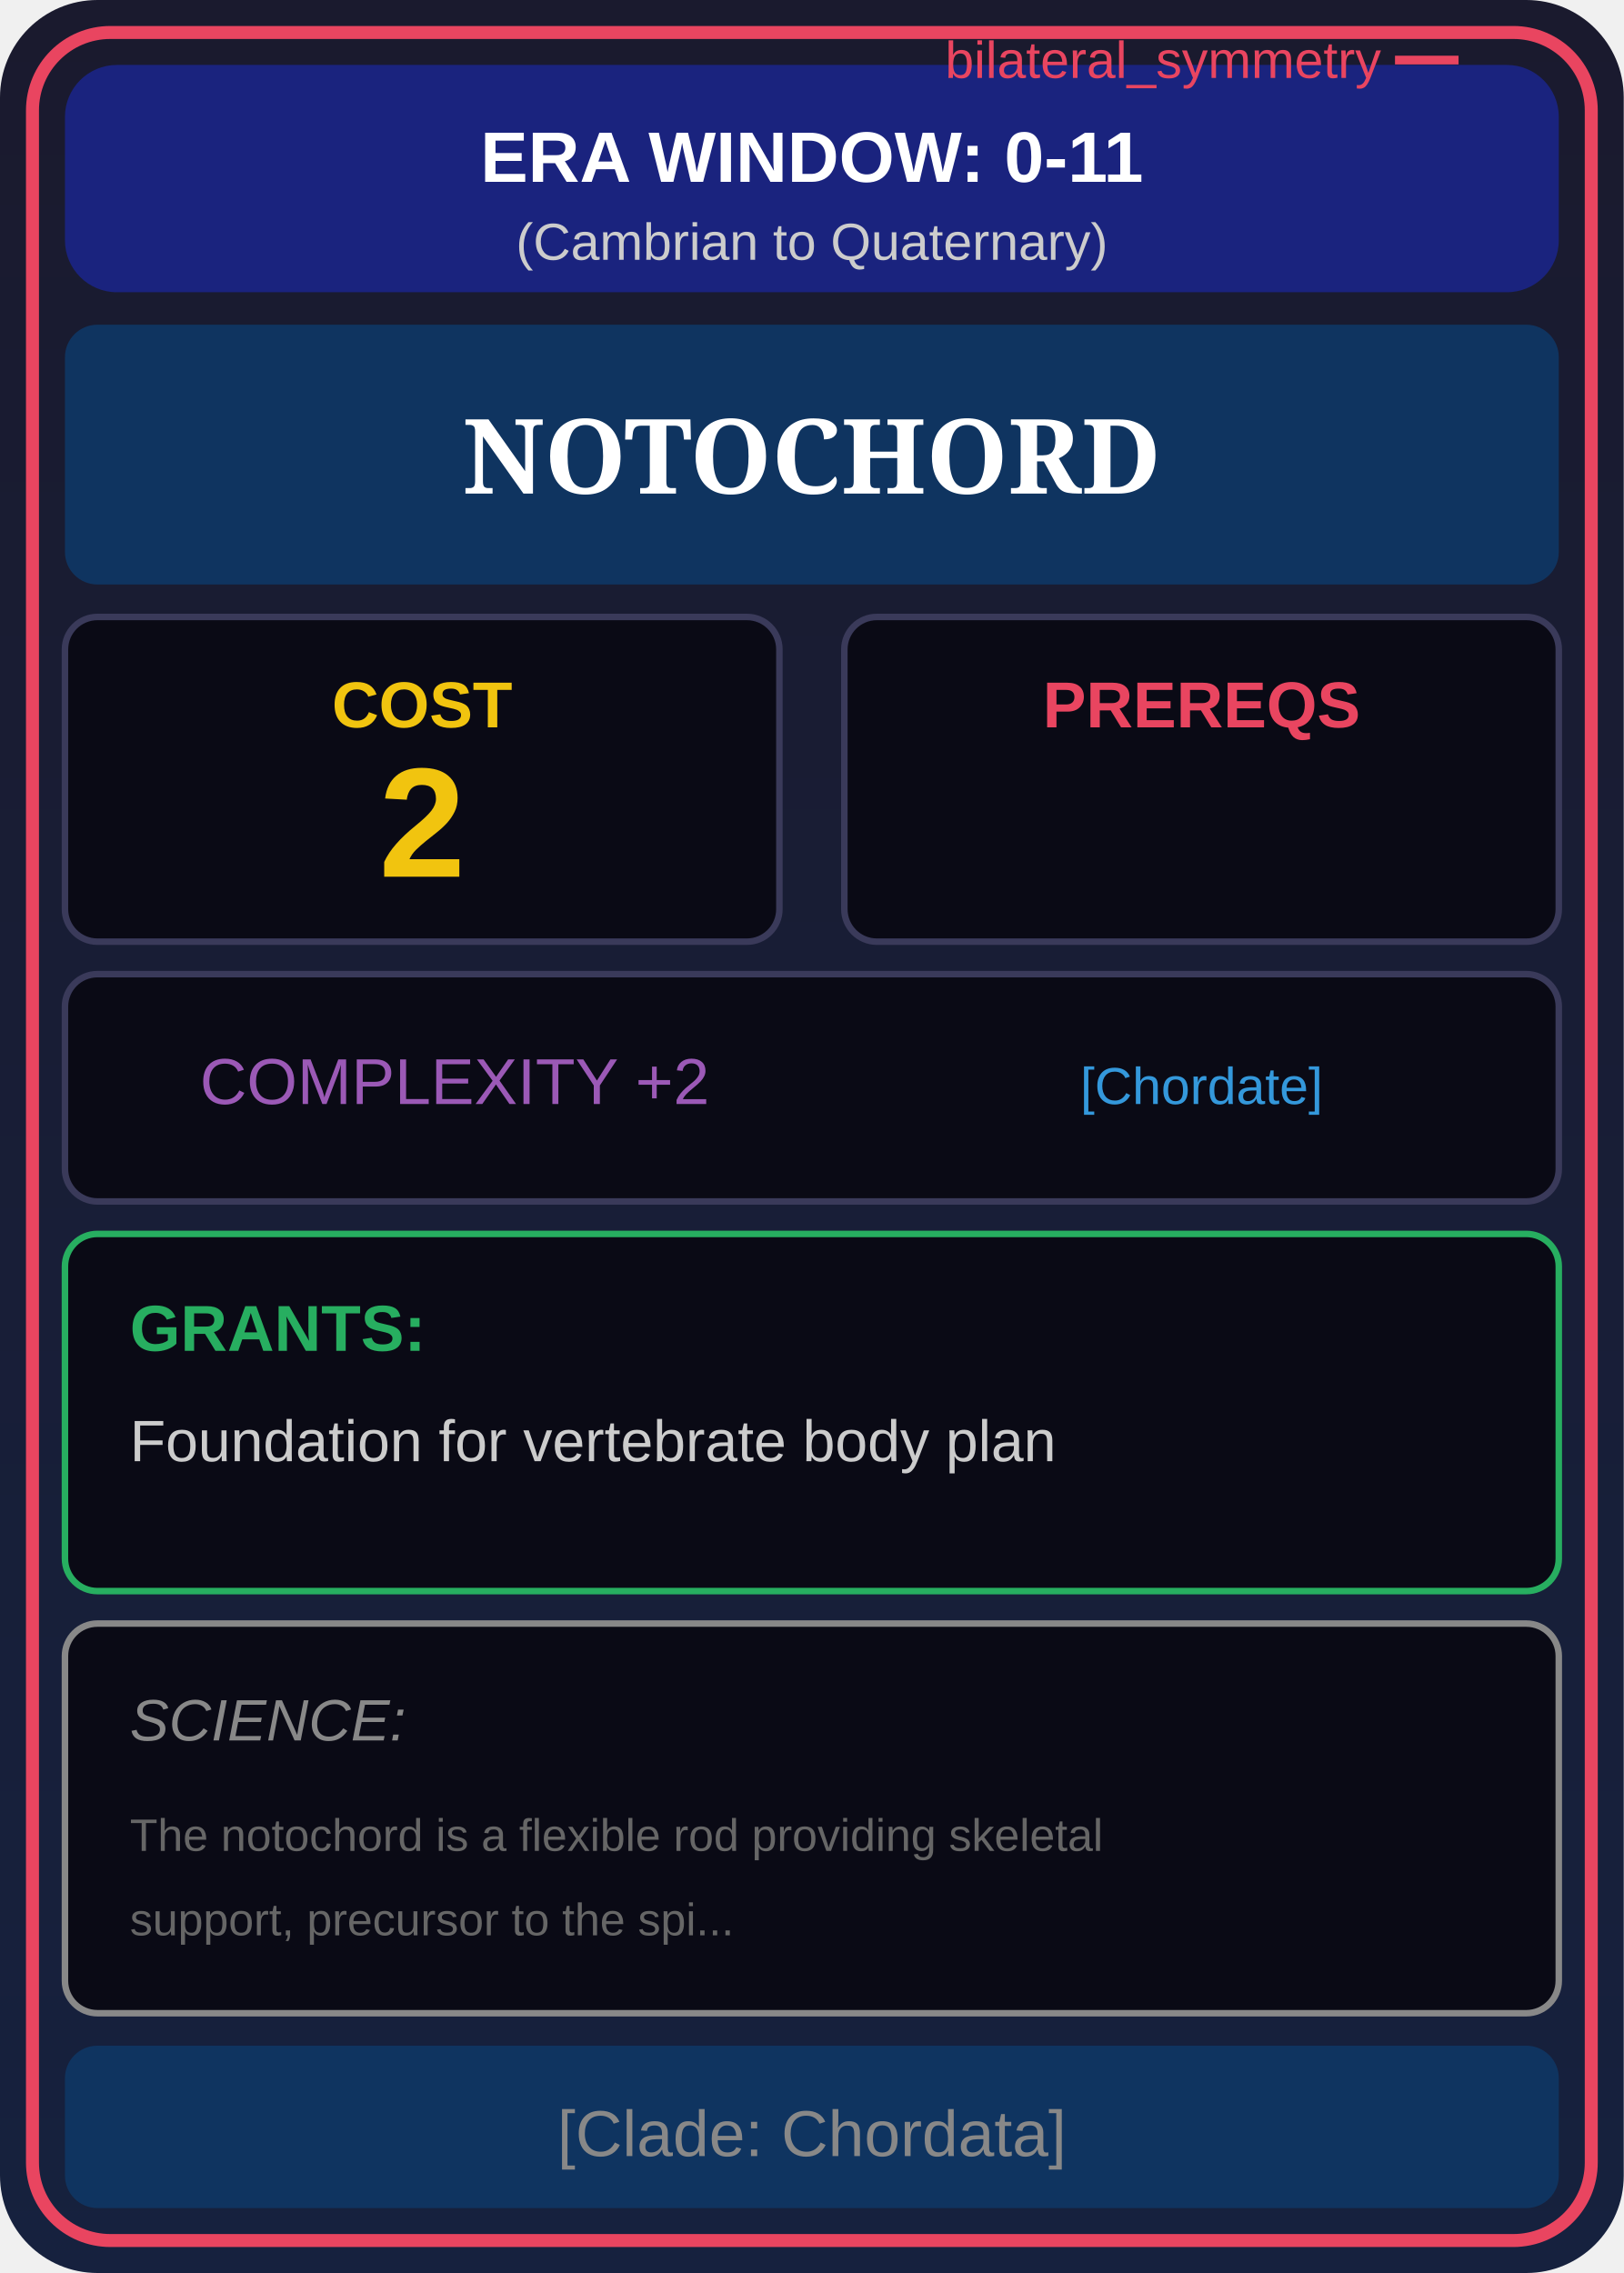
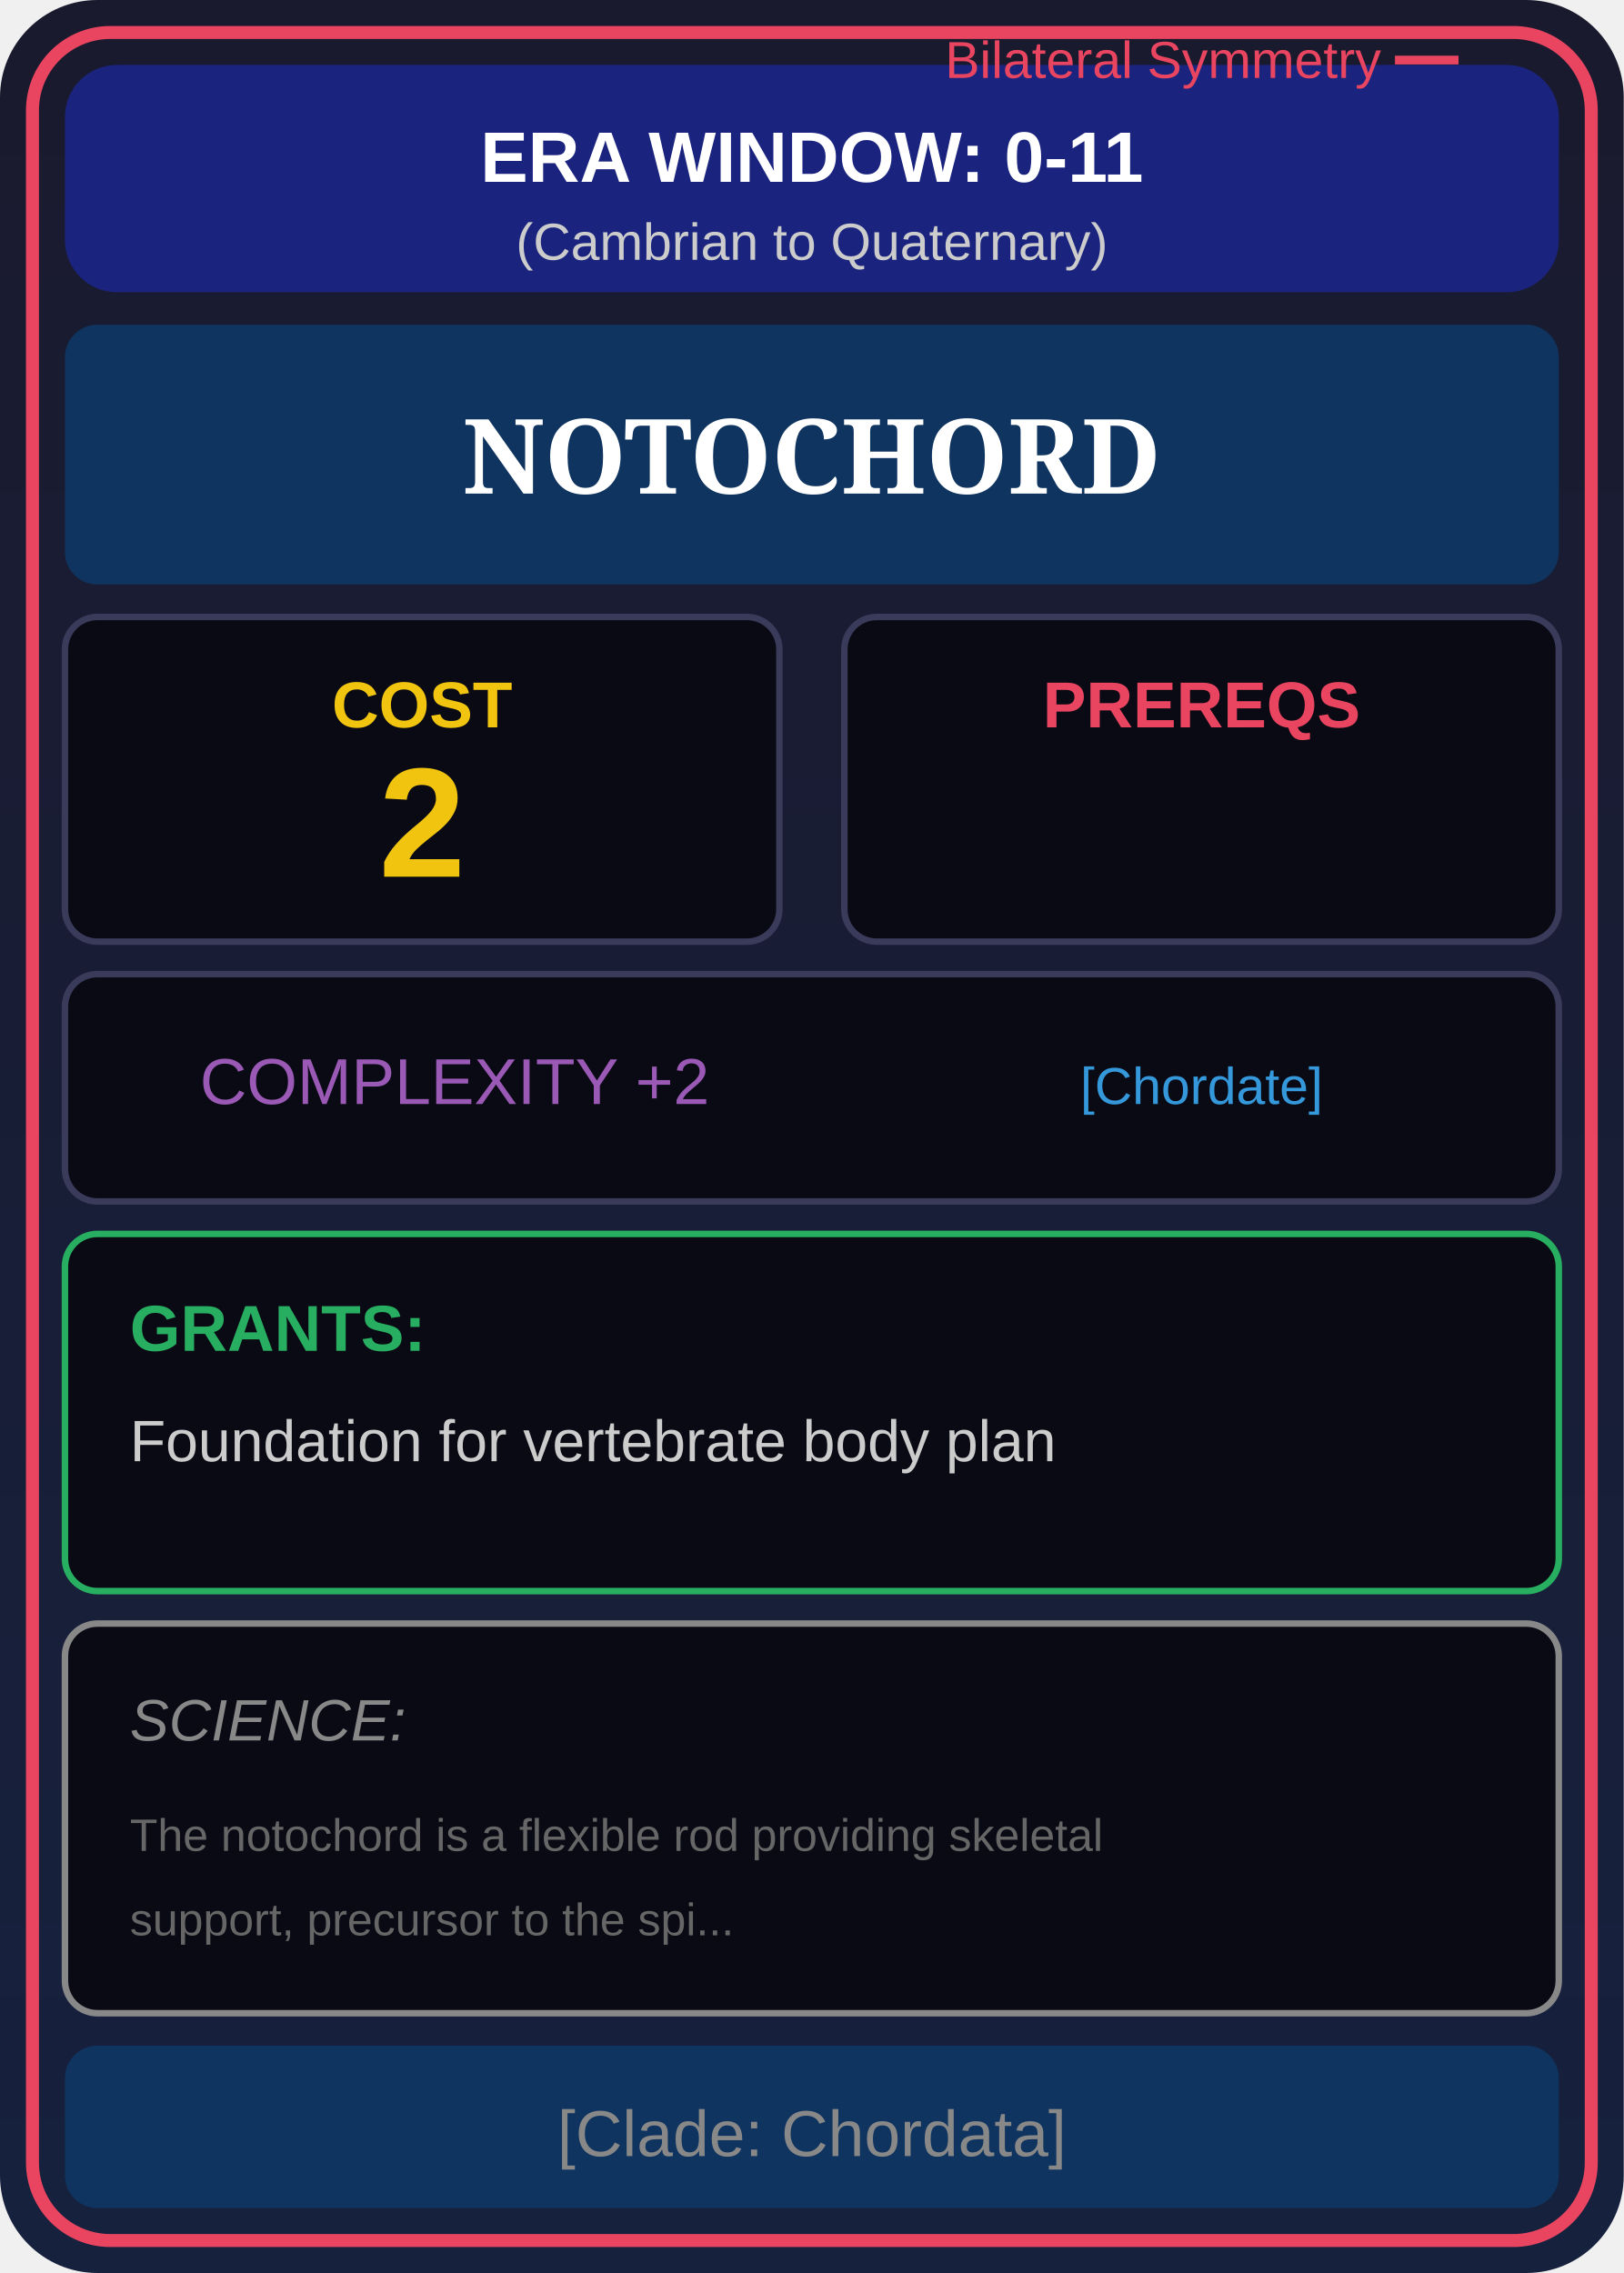
<svg xmlns="http://www.w3.org/2000/svg" viewBox="0 0 250 350" width="250" height="350">
  <defs>
    <linearGradient id="cardBg" x1="0%" y1="0%" x2="0%" y2="100%">
      <stop offset="0%" style="stop-color:#1a1a2e" />
      <stop offset="100%" style="stop-color:#16213e" />
    </linearGradient>
    <linearGradient id="eraGrad" x1="0%" y1="0%" x2="100%" y2="0%">
      <stop offset="0%" style="stop-color:#1a237e" />
      <stop offset="100%" style="stop-color:#1a237e" />
    </linearGradient>
  </defs>
  <rect width="250" height="350" fill="url(#cardBg)" rx="15" />
  <rect x="5" y="5" width="240" height="340" fill="none" stroke="#e94560" stroke-width="2" rx="12" />
  <rect x="10" y="10" width="230" height="35" fill="url(#eraGrad)" rx="8" />
  <text x="125" y="28" font-family="Arial" font-size="11" fill="#fff" text-anchor="middle" font-weight="bold">ERA WINDOW: 0-11</text>
  <text x="125" y="40" font-family="Arial" font-size="8" fill="#ccc" text-anchor="middle">(Cambrian to Quaternary)</text>
  <rect x="10" y="50" width="230" height="40" fill="#0f3460" rx="5" />
  <text x="125" y="76" font-family="Georgia" font-size="16" fill="#fff" text-anchor="middle" font-weight="bold">NOTOCHORD</text>
  <rect x="10" y="95" width="110" height="50" fill="#0a0a15" stroke="#3a3a5a" rx="5" />
  <text x="65" y="112" font-family="Arial" font-size="10" fill="#f1c40f" text-anchor="middle" font-weight="bold">COST</text>
  <text x="65" y="135" font-family="Arial" font-size="24" fill="#f1c40f" text-anchor="middle" font-weight="bold">2</text>
  <rect x="130" y="95" width="110" height="50" fill="#0a0a15" stroke="#3a3a5a" rx="5" />
  <text x="185" y="112" font-family="Arial" font-size="10" fill="#e94560" text-anchor="middle" font-weight="bold">PREREQS</text>
  <text font-family="Arial" font-size="8" text-anchor="middle">
-     <tspan x="185" dy="12" fill="#e94560">bilateral_symmetry ━━</tspan>
+     <tspan x="185" dy="12" fill="#e94560">Bilateral Symmetry ━━</tspan>
  </text>
  <rect x="10" y="150" width="230" height="35" fill="#0a0a15" stroke="#3a3a5a" rx="5" />
  <text x="70" y="170" font-family="Arial" font-size="10" fill="#9b59b6" text-anchor="middle">COMPLEXITY +2</text>
  <text x="185" y="170" font-family="Arial" font-size="8" fill="#3498db" text-anchor="middle">[Chordate]</text>
  <rect x="10" y="190" width="230" height="55" fill="#0a0a15" stroke="#27ae60" rx="5" />
  <text x="20" y="208" font-family="Arial" font-size="10" fill="#27ae60" font-weight="bold">GRANTS:</text>
  <text x="20" y="225" font-family="Arial" font-size="9" fill="#ccc">Foundation for vertebrate body plan</text>
  <rect x="10" y="250" width="230" height="60" fill="#0a0a15" stroke="#888" rx="5" />
  <text x="20" y="268" font-family="Arial" font-size="9" fill="#888" font-style="italic">SCIENCE:</text>
  <text x="20" y="285" font-family="Arial" font-size="7" fill="#666">The notochord is a flexible rod providing skeletal</text>
  <text x="20" y="298" font-family="Arial" font-size="7" fill="#666"> support, precursor to the spi...</text>
  <rect x="10" y="315" width="230" height="25" fill="#0f3460" rx="5" />
  <text x="125" y="332" font-family="Arial" font-size="10" fill="#888" text-anchor="middle">[Clade: Chordata]</text>
</svg>
